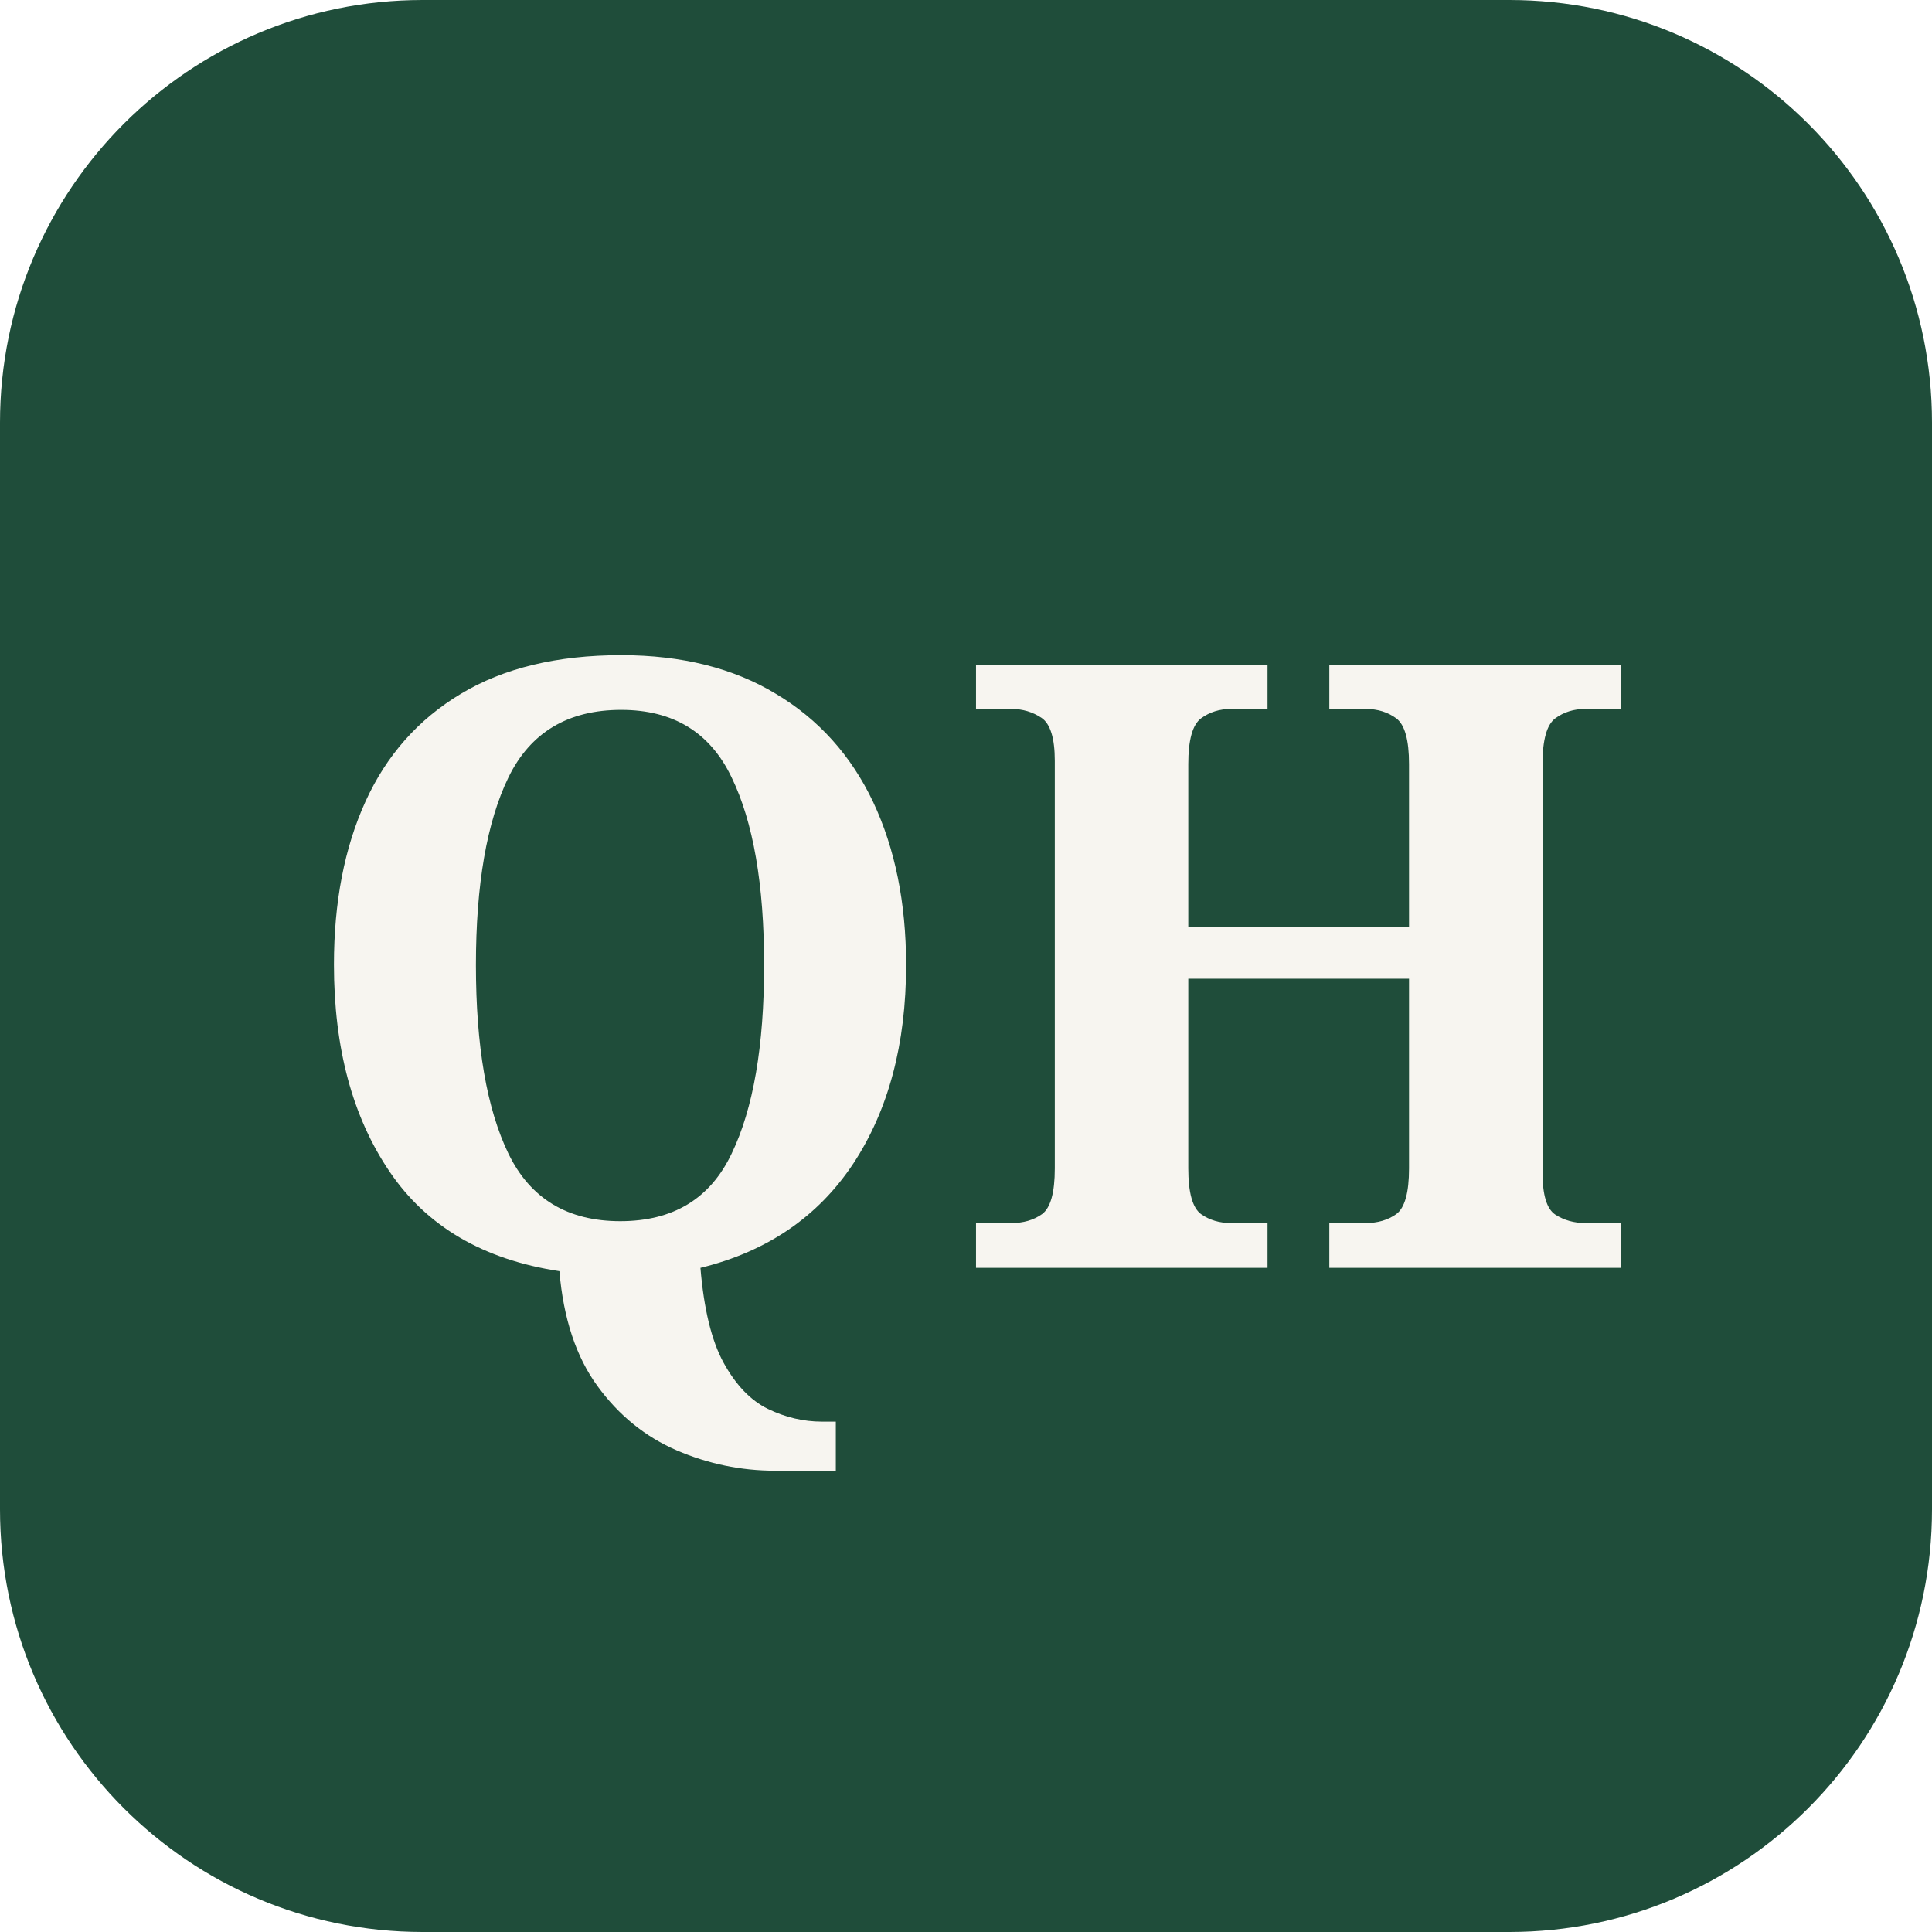
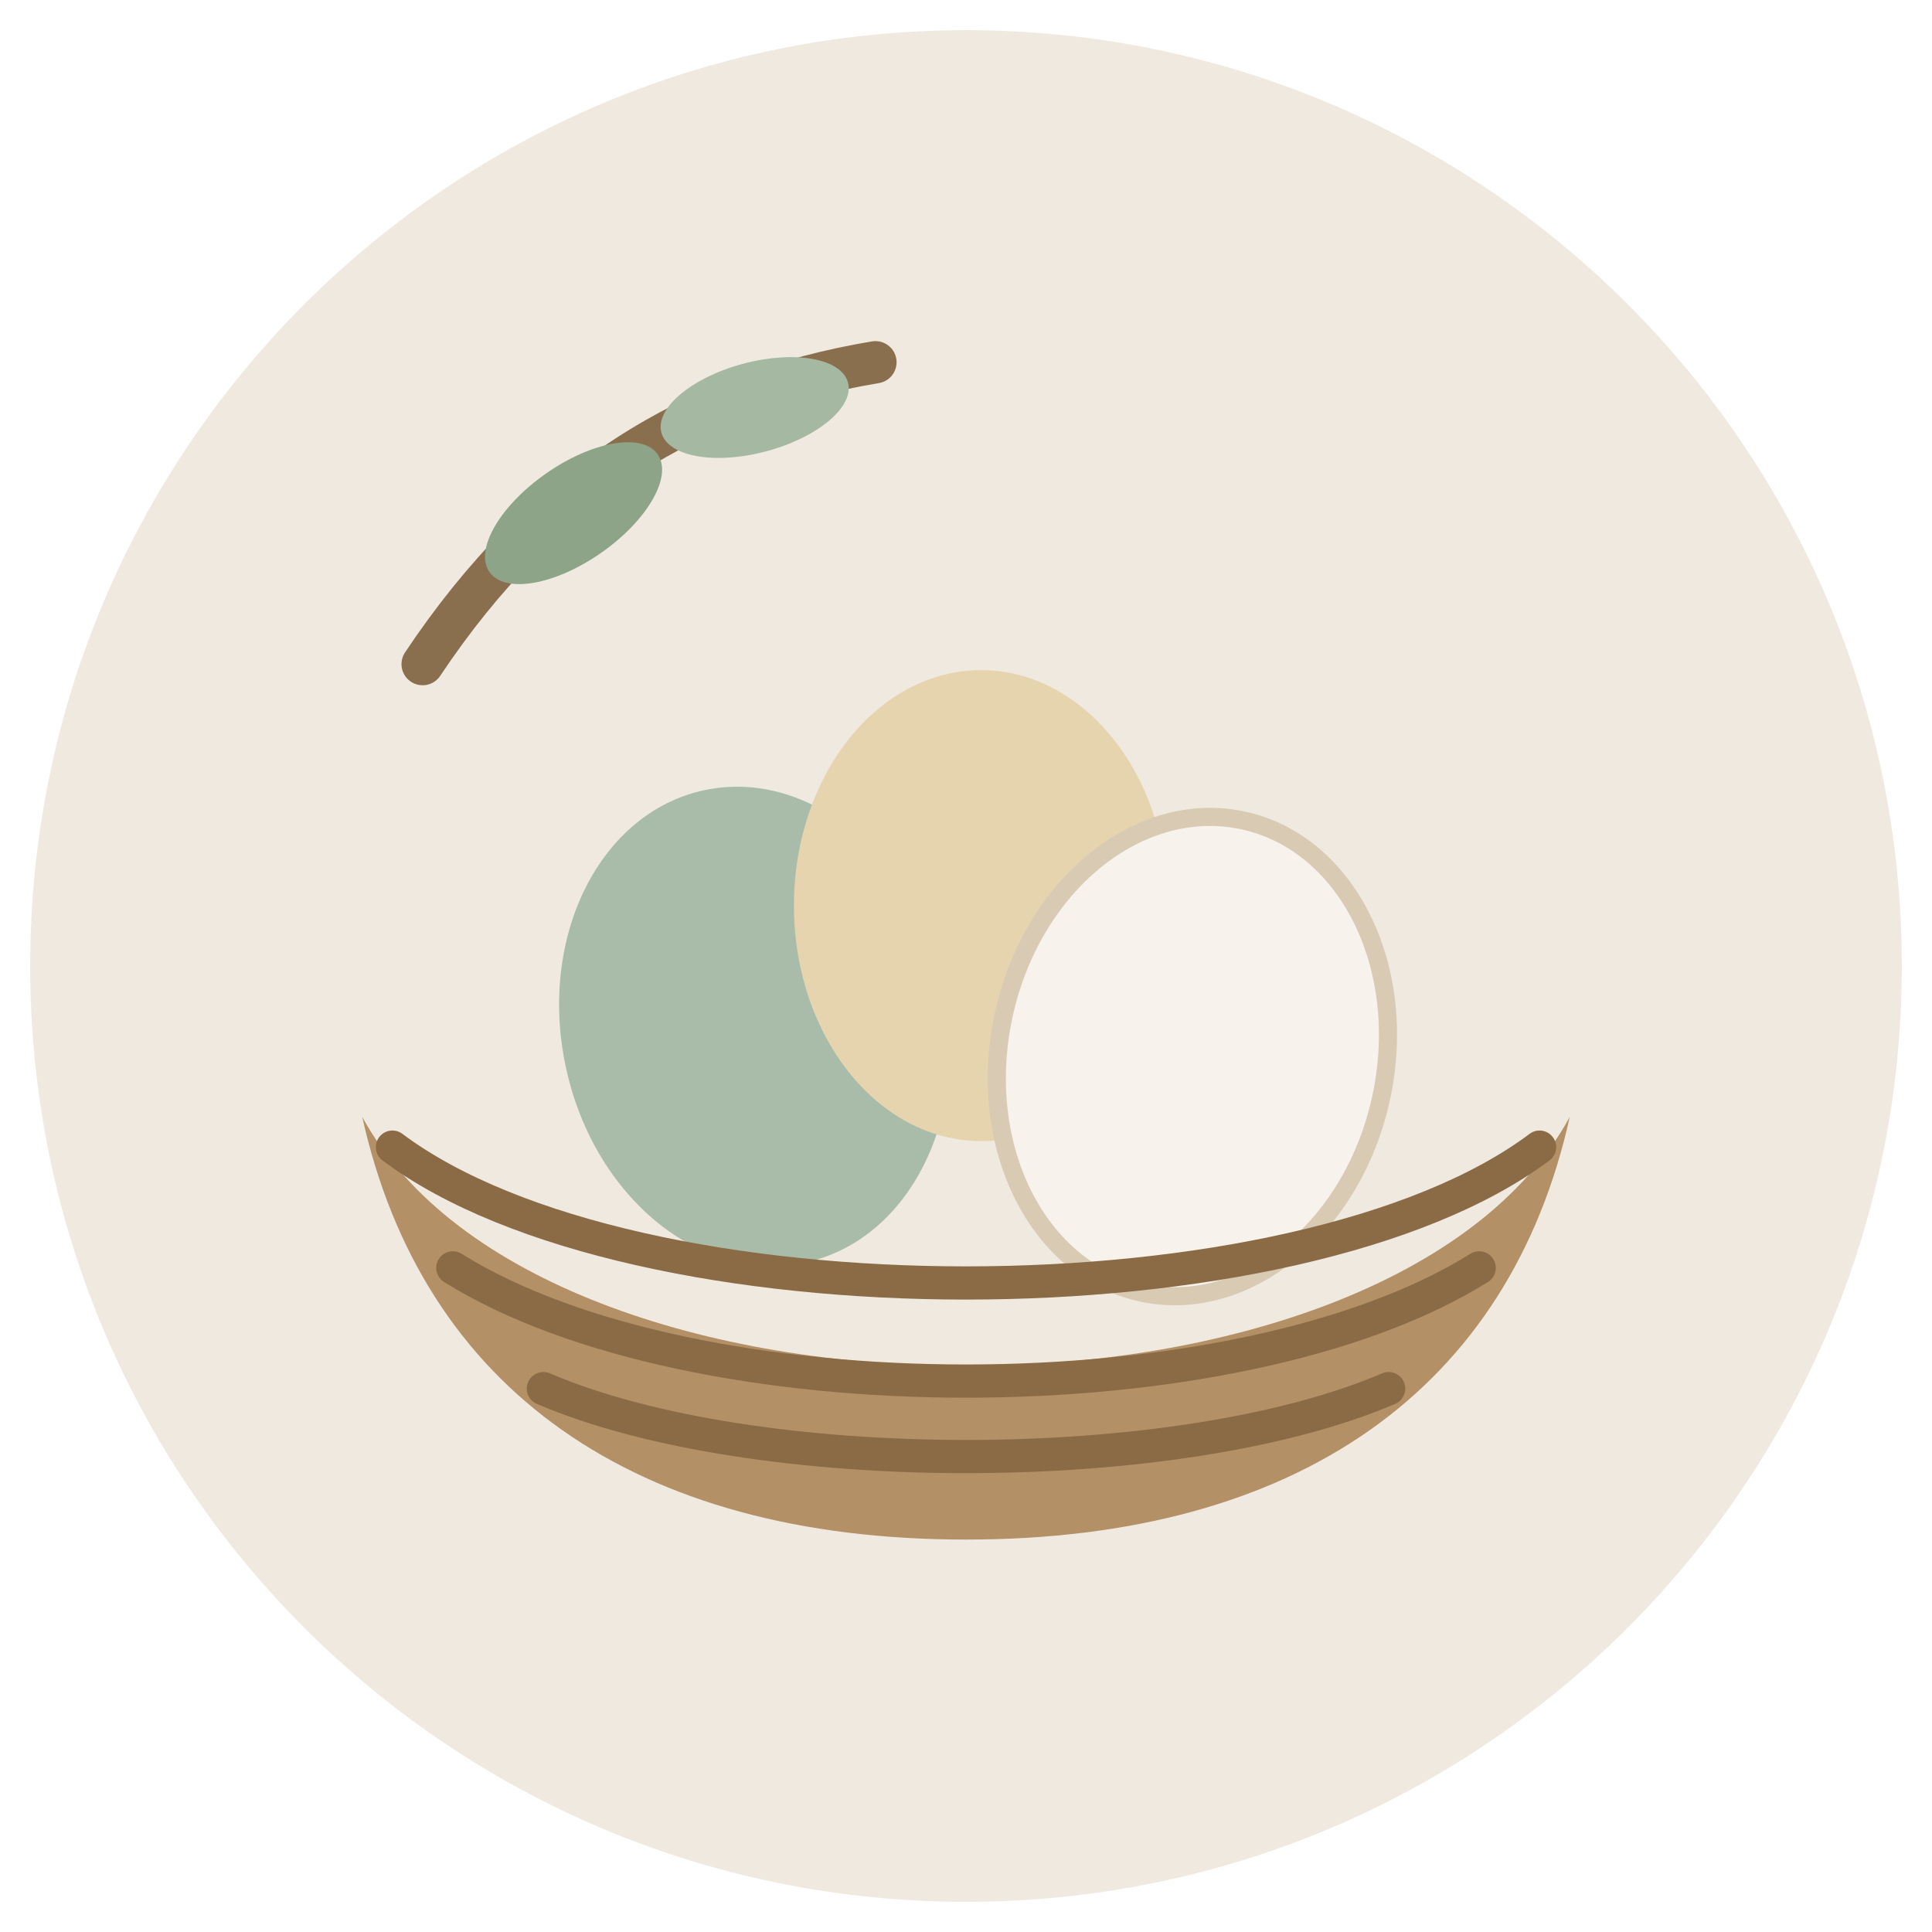
<svg xmlns="http://www.w3.org/2000/svg" viewBox="0 0 64 64">
-   <rect width="64" height="64" rx="14" fill="#1f4d3a" />
-   <text x="32" y="42" font-family="Georgia, serif" font-size="28" font-weight="700" text-anchor="middle" fill="#f7f5f0">QH</text>
+   <circle cx="32" cy="32" r="31" fill="#efe9df" />
+   <path d="M14 22c4-6 9-9 15-10" stroke="#8a6f4f" stroke-width="1.4" fill="none" stroke-linecap="round" />
+   <ellipse cx="19" cy="17" rx="3.4" ry="1.6" transform="rotate(-35 19 17)" fill="#8ea489" />
+   <ellipse cx="25" cy="13.5" rx="3.2" ry="1.5" transform="rotate(-15 25 13.5)" fill="#a5b8a1" />
+   <ellipse cx="25" cy="34" rx="6.4" ry="8" transform="rotate(-12 25 34)" fill="#a9bca9" />
+   <ellipse cx="32.5" cy="30" rx="6.2" ry="7.8" fill="#e6d4ae" />
+   <ellipse cx="39.5" cy="35" rx="6.4" ry="8" transform="rotate(12 39.5 35)" fill="#f7f3ec" stroke="#d9cbb3" stroke-width="0.6" />
+   <path d="M12 37c6 11 34 11 40 0c-2 9-9 14-20 14S14 46 12 37z" fill="#b39066" />
+   <path d="M13 38c8 6 30 6 38 0M15 42c8 5 26 5 34 0M18 46c7 3 21 3 28 0" stroke="#8a6b45" stroke-width="1.1" fill="none" stroke-linecap="round" />
</svg>
